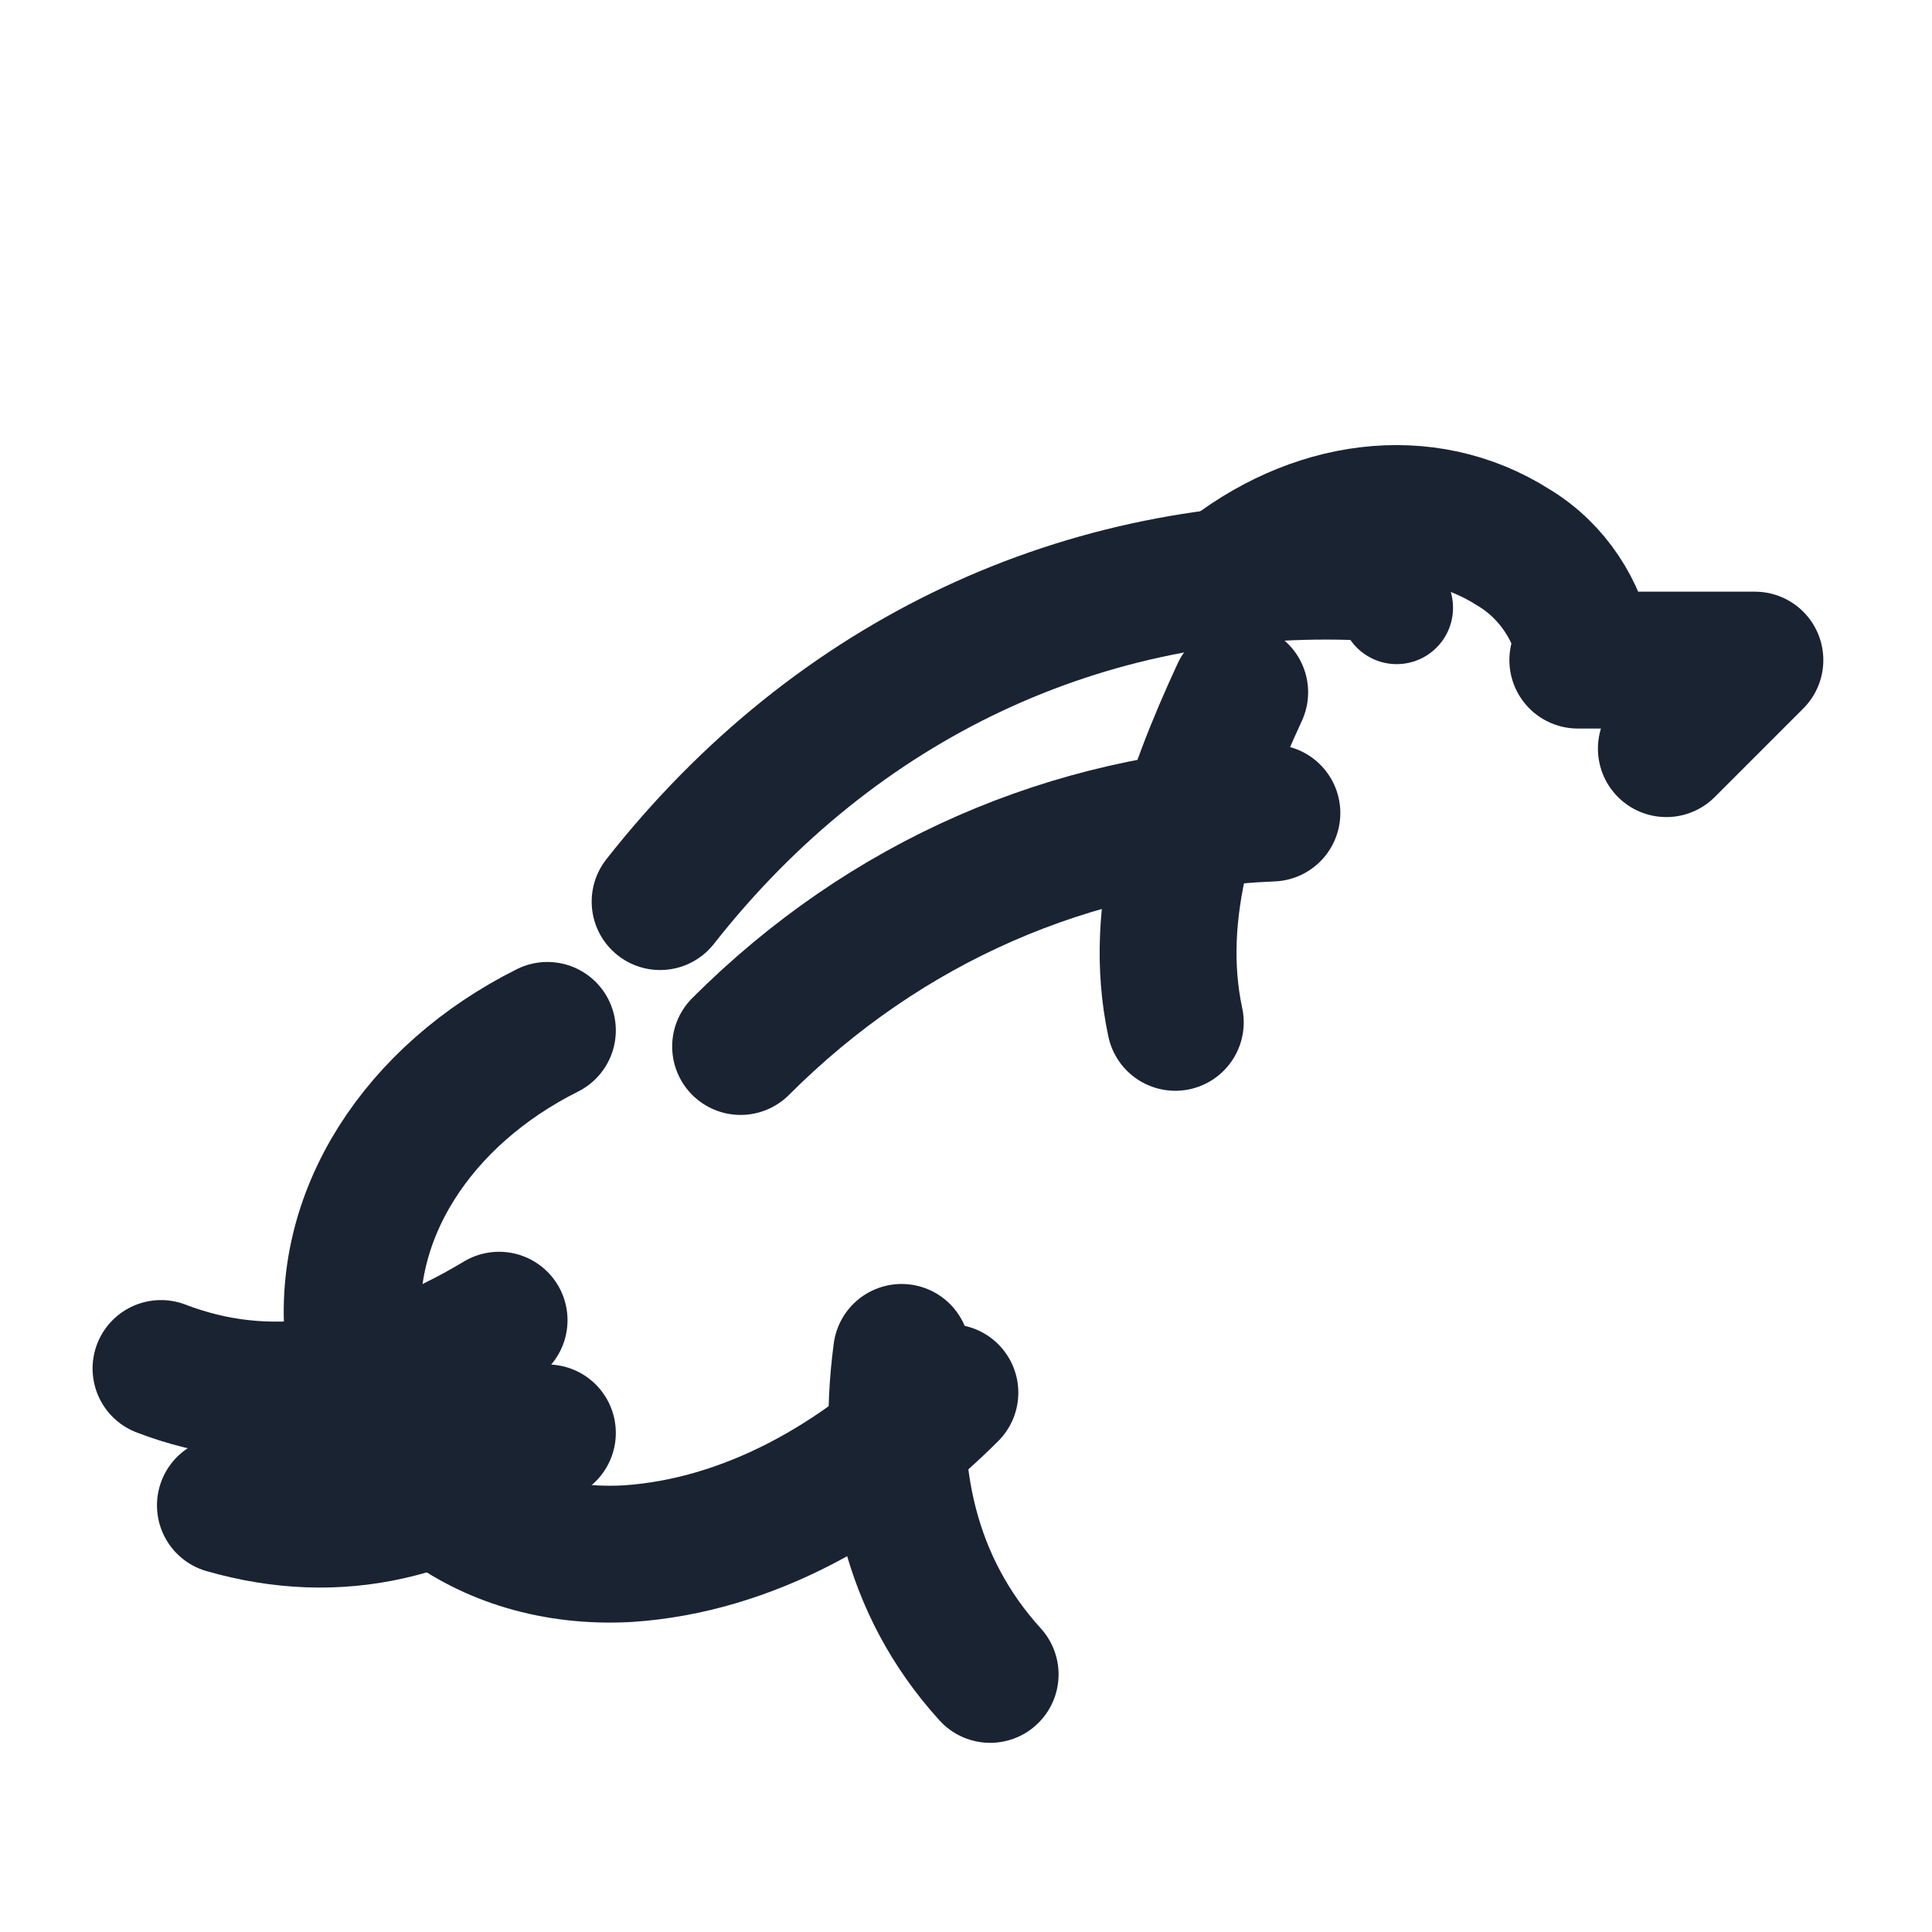
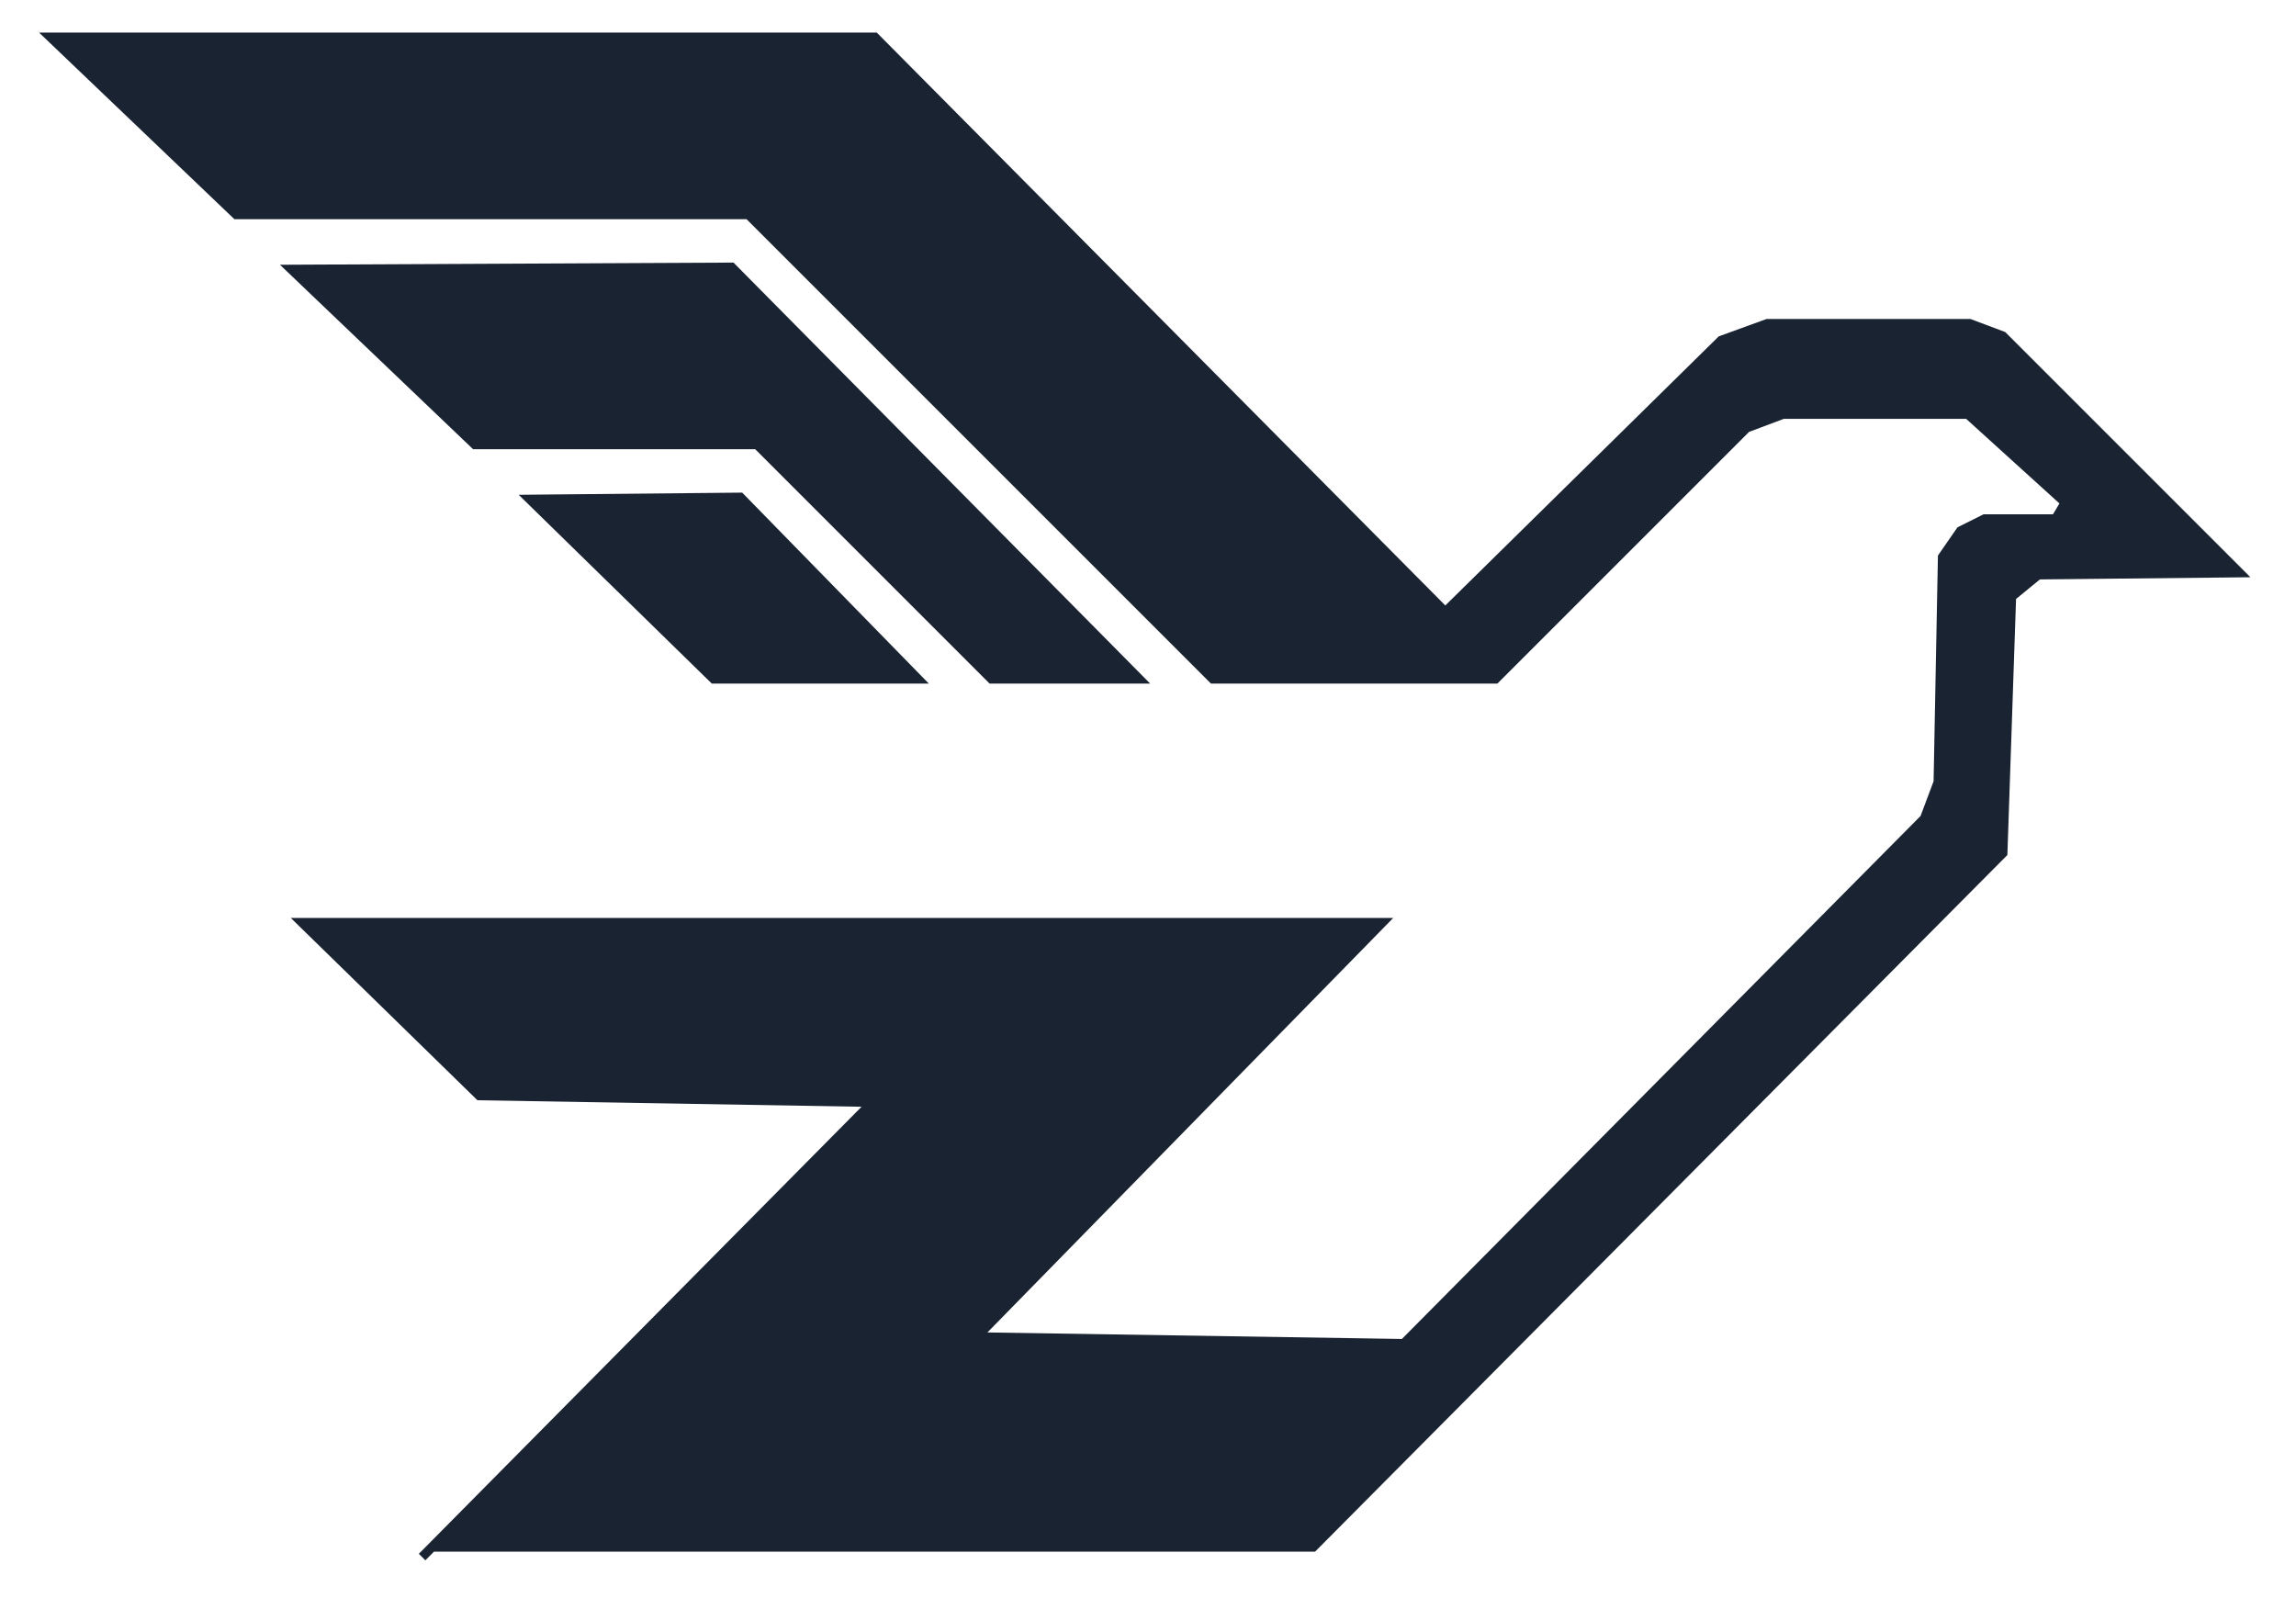
- <svg xmlns="http://www.w3.org/2000/svg" viewBox="0 0 24 24" fill="none">
-   <path d="M15.2 7.2c1.1-.9 2.5-1.1 3.6-.4.5.3.8.8.9 1.3" stroke="#1a2332" stroke-width="1.7" stroke-linecap="round" stroke-linejoin="round" />
-   <path d="M19.6 8.2h2.2l-1.1 1.1" stroke="#1a2332" stroke-width="1.7" stroke-linecap="round" stroke-linejoin="round" />
-   <circle cx="17.35" cy="7.55" r="0.7" fill="#1a2332" />
-   <path d="M15.4 8.6c-.6 1.3-1.1 2.7-.8 4.1" stroke="#1a2332" stroke-width="1.7" stroke-linecap="round" stroke-linejoin="round" />
-   <path d="M8.2 11.2c2.2-2.8 5.3-4.2 8.6-4.1" stroke="#1a2332" stroke-width="1.7" stroke-linecap="round" stroke-linejoin="round" />
-   <path d="M9.2 13c1.8-1.8 4.1-2.8 6.6-2.9" stroke="#1a2332" stroke-width="1.7" stroke-linecap="round" stroke-linejoin="round" />
-   <path d="M6.8 12.8c-1.6.8-2.6 2.3-2.4 3.9.2 1.6 1.6 2.7 3.4 2.6 1.5-.1 2.9-.9 4-2" stroke="#1a2332" stroke-width="1.7" stroke-linecap="round" stroke-linejoin="round" />
-   <path d="M6.2 16.4c-1.5.9-2.9 1.1-4.2.6M6.8 17.8c-1.3 1-2.6 1.3-4 .9" stroke="#1a2332" stroke-width="1.7" stroke-linecap="round" stroke-linejoin="round" />
-   <path d="M11.2 16.8c-.2 1.5.1 2.9 1.1 4" stroke="#1a2332" stroke-width="1.7" stroke-linecap="round" stroke-linejoin="round" />
+ <svg xmlns="http://www.w3.org/2000/svg" viewBox="0 0 529 368" role="img" aria-label="战鸽">
+   <path fill="#1a2332" fill-rule="evenodd" d="M98.00 359.50 L96.50 358.00 L198.50 255.00 L110.00 253.50 L67.00 211.50 L321.00 211.50 L227.50 307.00 L323.00 308.50 L442.50 188.00 L445.50 180.00 L446.50 128.00 L451.00 121.50 L457.00 118.50 L473.00 118.50 L474.50 116.00 L453.00 96.50 L411.00 96.50 L403.00 99.50 L345.00 157.50 L279.00 157.50 L172.00 50.50 L54.00 50.50 L9.00 7.50 L202.00 7.50 L333.00 139.50 L396.00 77.50 L407.00 73.50 L454.00 73.50 L462.00 76.50 L518.50 133.00 L470.00 133.50 L464.50 138.00 L462.50 197.00 L303.00 357.50 L100.00 357.50 L98.00 359.50 Z M265.00 157.50 L228.00 157.50 L174.00 103.50 L109.00 103.50 L64.50 61.00 L169.00 60.50 L265.00 157.50 Z M214.00 157.50 L164.00 157.50 L119.50 114.00 L171.00 113.50 L214.00 157.50 Z" />
</svg>
